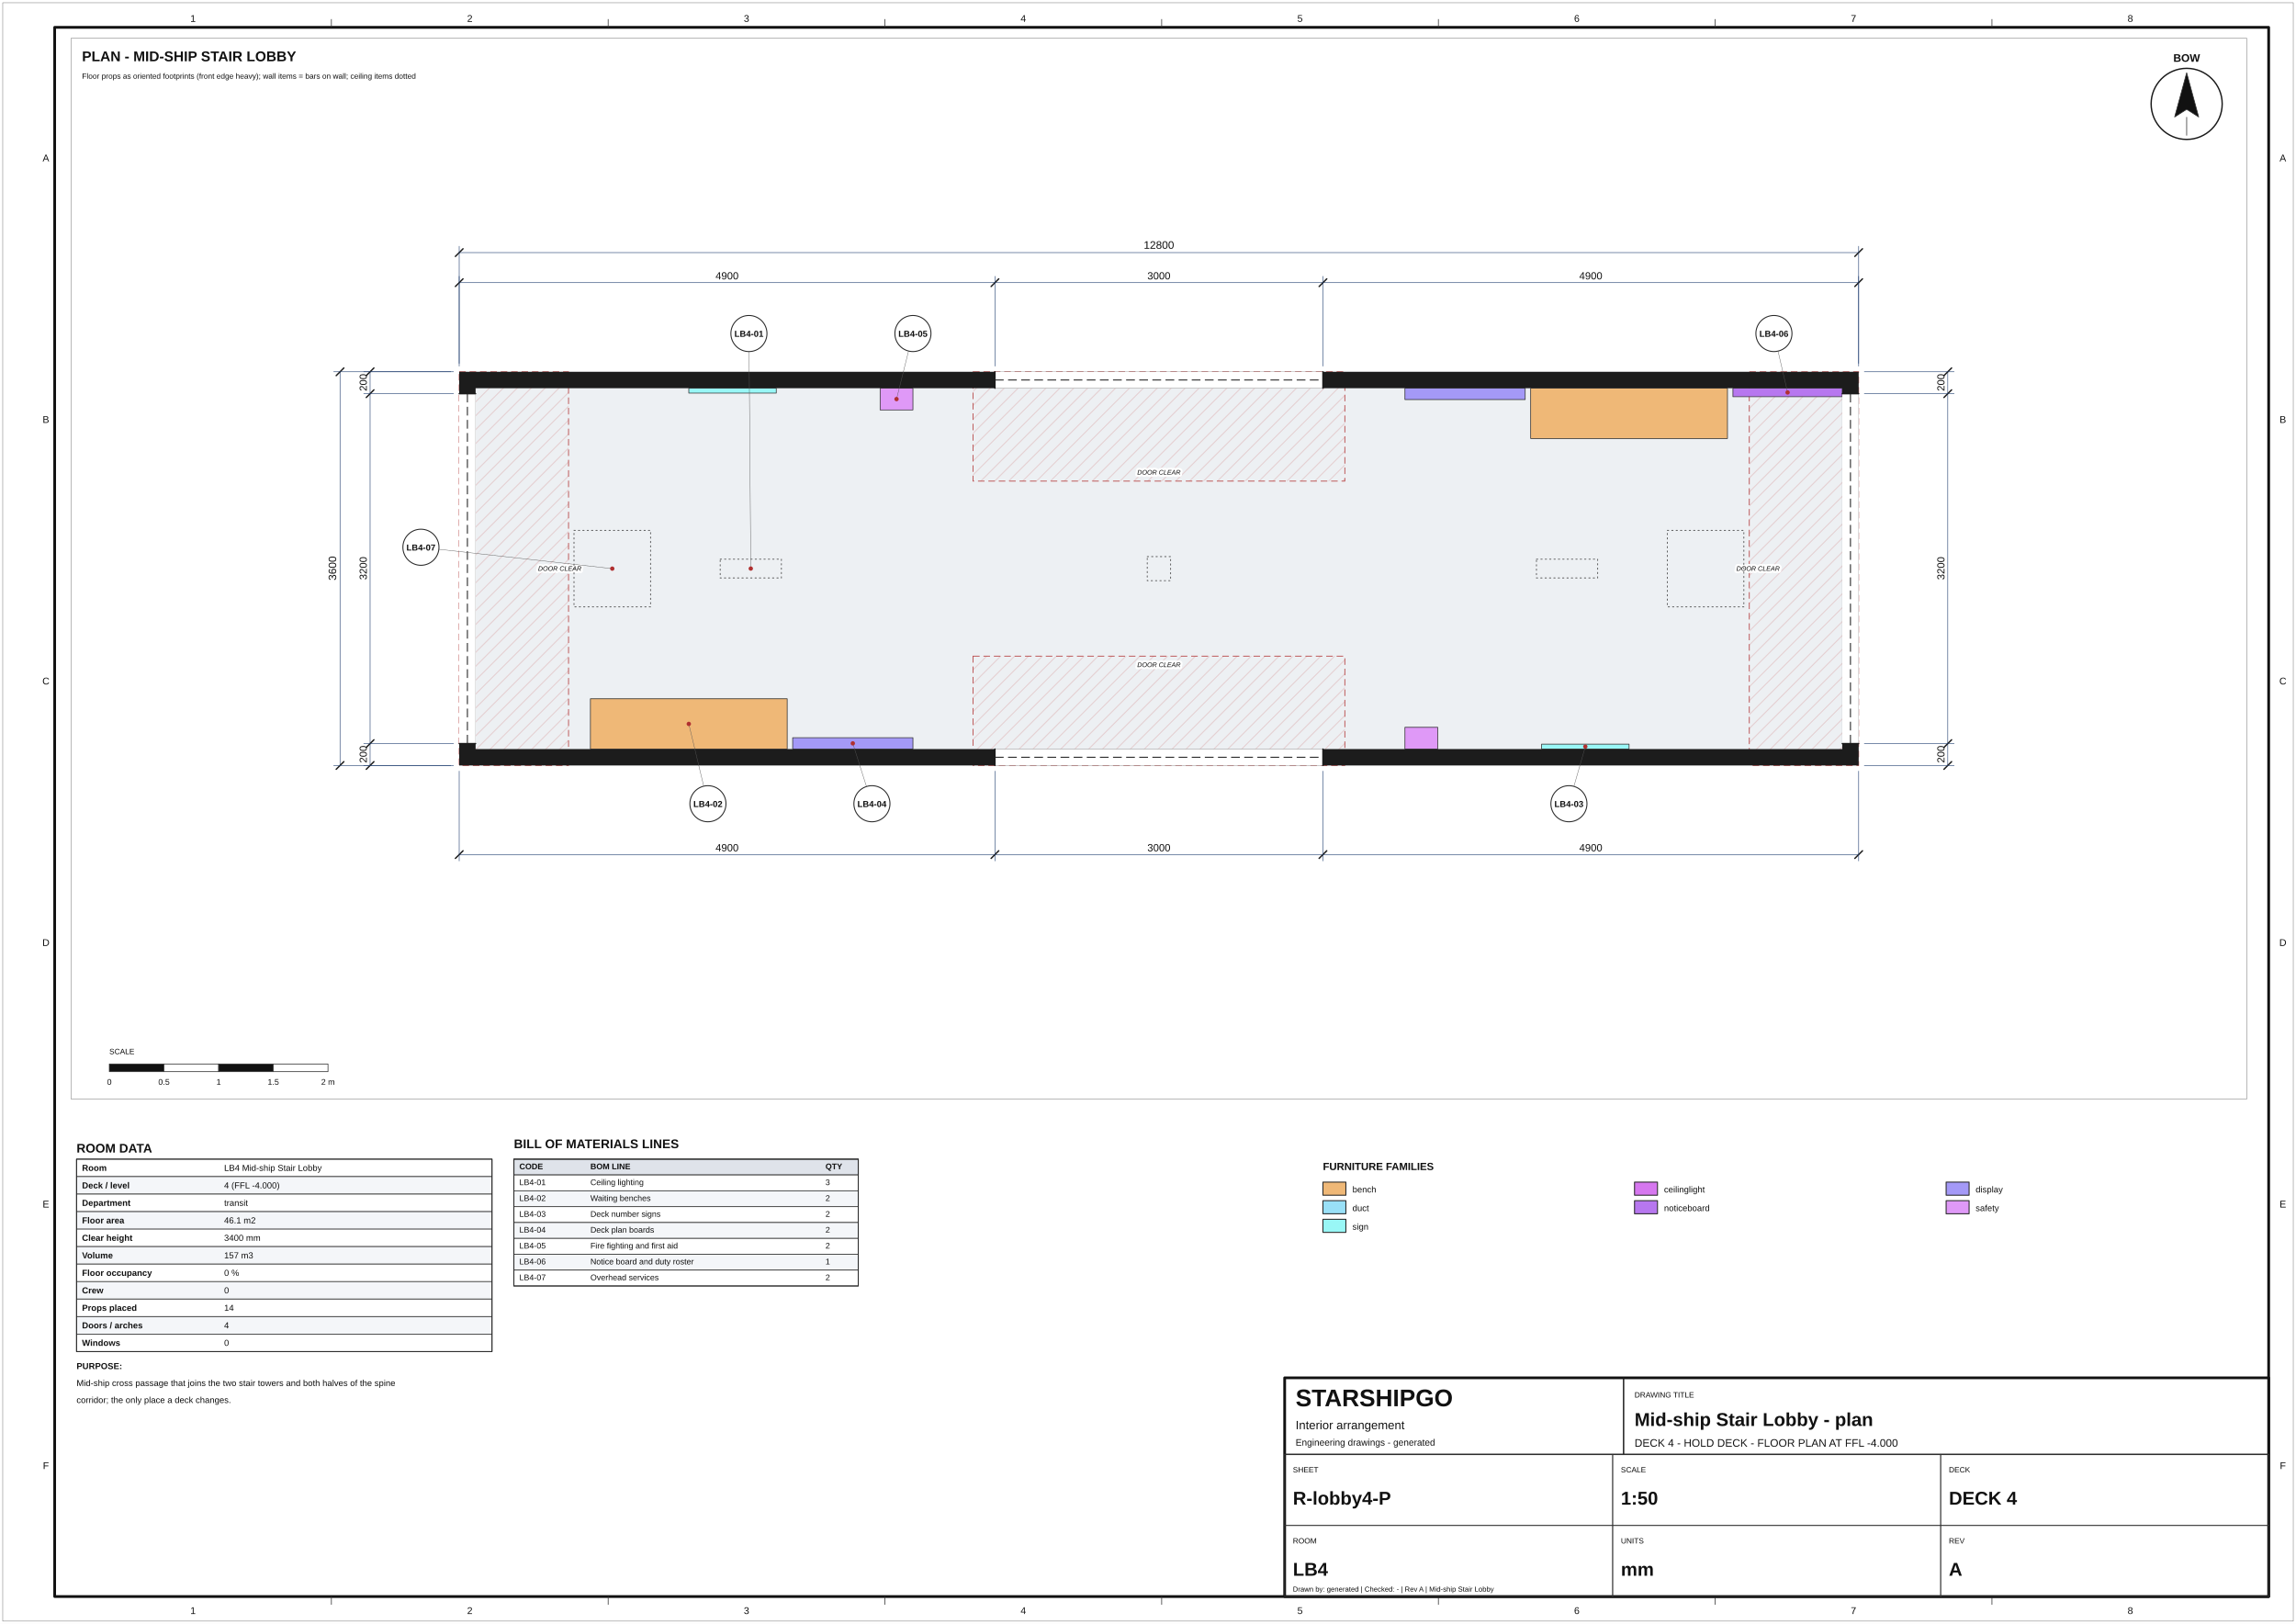
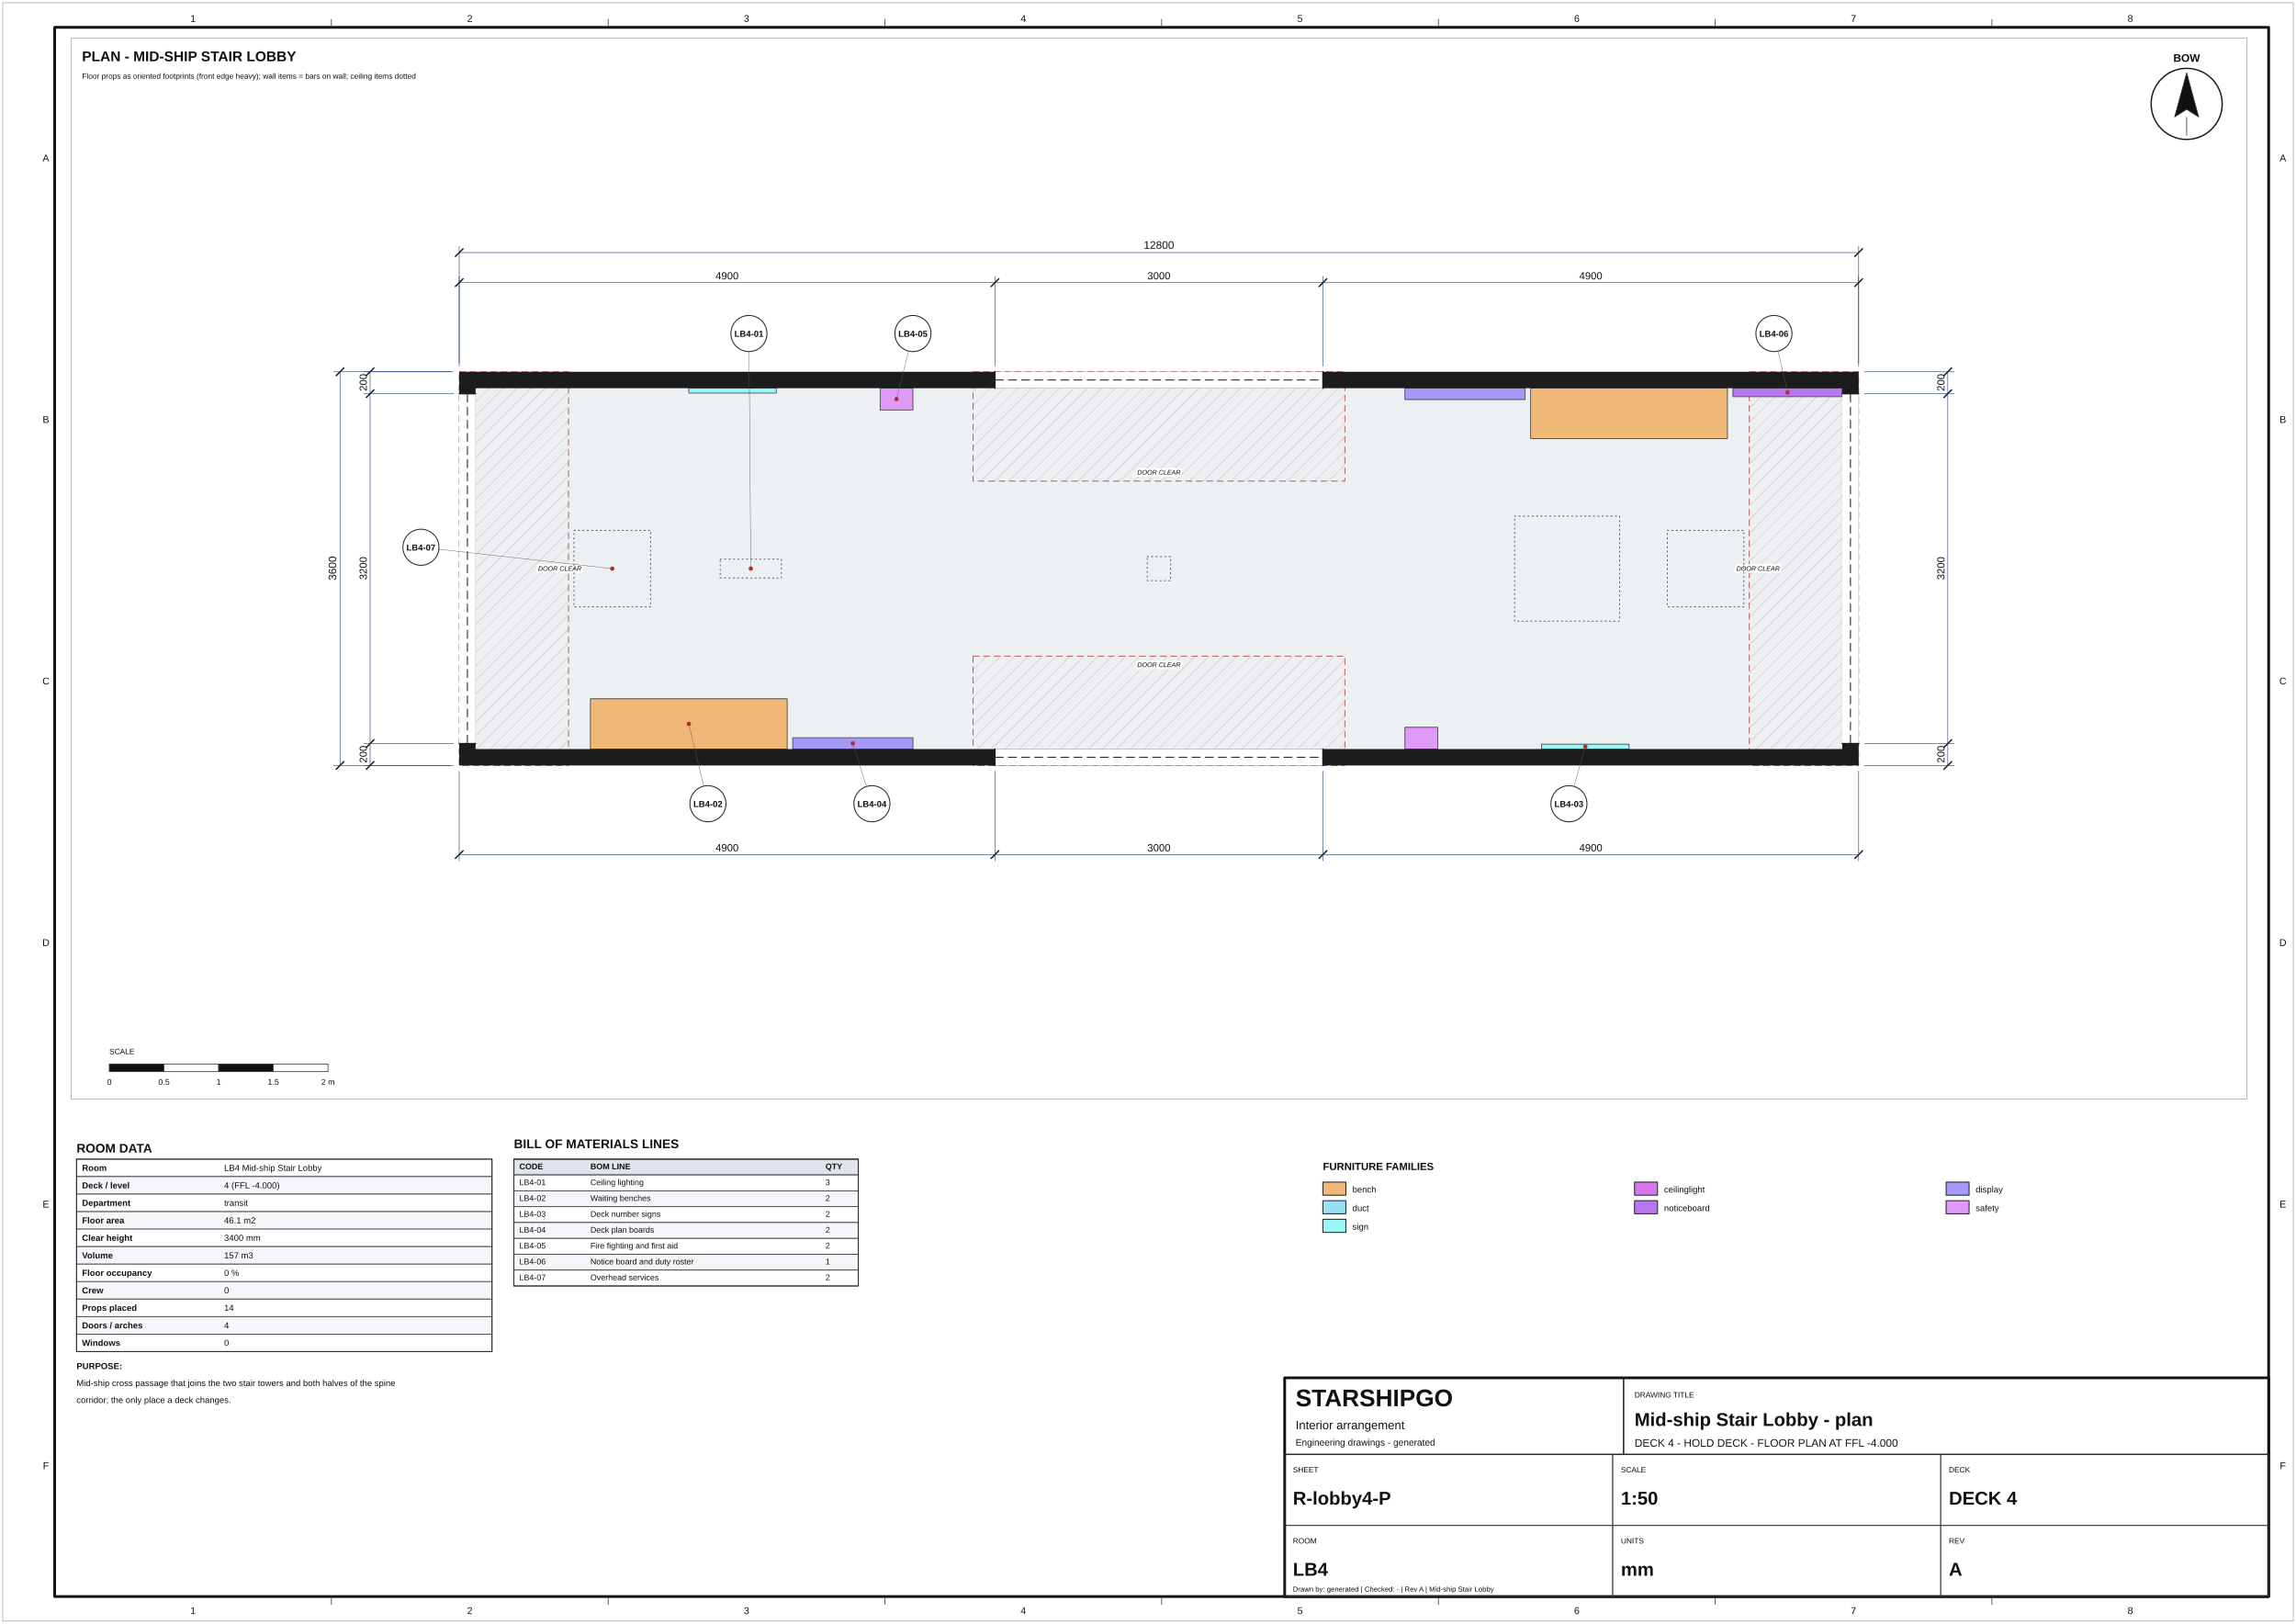
<svg xmlns="http://www.w3.org/2000/svg" width="420mm" height="297mm" viewBox="0 0 420 297">
  <style>
.t{font-family:Arial, Helvetica, 'DejaVu Sans', sans-serif;fill:#111}
.b{font-weight:bold}.i{font-style:italic}
.h{stroke:#111;stroke-width:.5;stroke-linejoin:round;stroke-linecap:round}
.m{stroke:#1a1a1a;stroke-width:.25;stroke-linejoin:round;stroke-linecap:round}
.n{stroke:#2a2a2a;stroke-width:.18;stroke-linejoin:round}
.f{stroke:#333;stroke-width:.13;stroke-linejoin:round}
.x{stroke:#555;stroke-width:.07}
.g{stroke:#9a9a9a;stroke-width:.1}
.gg{stroke:#c4c4c4;stroke-width:.08}
.d{stroke:#1d3c6e;stroke-width:.1}
.dsh{stroke:#222;stroke-width:.18;stroke-dasharray:1.6 .8}
.dot{stroke:#444;stroke-width:.14;stroke-dasharray:.25 .55;stroke-linecap:round}
.hid{stroke:#777;stroke-width:.12;stroke-dasharray:1 .7}
.cl{stroke:#b03030;stroke-width:.12;stroke-dasharray:5 1 1 1}
.cut{stroke:#b03030;stroke-width:.35;stroke-dasharray:6 1.2 1.2 1.2}
.red{stroke:#b03030;stroke-width:.13;stroke-dasharray:1.2 .7}
.none{stroke:none}
.halo{paint-order:stroke;stroke:#fff;stroke-width:.8;stroke-linejoin:round}
</style>
  <defs>
    <pattern id="hSlab" width="1.4" height="1.4" patternUnits="userSpaceOnUse" patternTransform="rotate(45)">
      <rect width="1.4" height="1.4" fill="#ececec" />
      <line x1="0" y1="0" x2="0" y2="1.4" stroke="#222" stroke-width=".13" />
    </pattern>
    <pattern id="hHull" width="1" height="1" patternUnits="userSpaceOnUse" patternTransform="rotate(45)">
      <rect width="1" height="1" fill="#c9d0da" />
      <line x1="0" y1="0" x2="0" y2="1" stroke="#111" stroke-width=".2" />
      <line x1="0" y1="0" x2="1" y2="0" stroke="#111" stroke-width=".1" />
    </pattern>
    <pattern id="hHole" width="1.6" height="1.6" patternUnits="userSpaceOnUse" patternTransform="rotate(-45)">
      <line x1="0" y1="0" x2="0" y2="1.6" stroke="#444" stroke-width=".12" />
    </pattern>
    <pattern id="hZone" width="1.8" height="1.8" patternUnits="userSpaceOnUse" patternTransform="rotate(45)">
      <line x1="0" y1="0" x2="0" y2="1.8" stroke="#d08080" stroke-width=".1" />
    </pattern>
    <pattern id="hPlen" width="1.6" height="1.6" patternUnits="userSpaceOnUse">
      <circle cx=".4" cy=".4" r=".12" fill="#888" />
      <circle cx="1.2" cy="1.2" r=".12" fill="#888" />
    </pattern>
    <pattern id="hGlass" width="2" height="2" patternUnits="userSpaceOnUse" patternTransform="rotate(45)">
      <rect width="2" height="2" fill="#d6ecf7" />
      <line x1="0" y1="0" x2="0" y2="2" stroke="#5a9abb" stroke-width=".08" />
    </pattern>
    <pattern id="hFloor" width="1.2" height="1.2" patternUnits="userSpaceOnUse" patternTransform="rotate(-45)">
      <rect width="1.2" height="1.2" fill="#f2f2f2" />
      <line x1="0" y1="0" x2="0" y2="1.2" stroke="#555" stroke-width=".1" />
    </pattern>
  </defs>
  <rect x="0" y="0" width="420" height="297" fill="#ffffff" />
  <rect x="13" y="7" width="398" height="194" class="x" fill="none" />
  <polygon points="84,68 340,68 340,140 84,140" class="none" fill="#edf0f3" />
  <polygon points="178,68 246,68 246,88 178,88" class="red" fill="url(#hZone)" />
  <text x="212" y="86.8" font-size="1.2" class="t i halo" text-anchor="middle" fill="#a04040">DOOR CLEAR</text>
  <polygon points="178,120 246,120 246,140 178,140" class="red" fill="url(#hZone)" />
  <text x="212" y="122" font-size="1.2" class="t i halo" text-anchor="middle" fill="#a04040">DOOR CLEAR</text>
  <polygon points="84,68 104,68 104,140 84,140" class="red" fill="url(#hZone)" />
  <text x="102.4" y="104.4" font-size="1.2" class="t i halo" text-anchor="middle" fill="#a04040">DOOR CLEAR</text>
  <polygon points="320,68 340,68 340,140 320,140" class="red" fill="url(#hZone)" />
  <text x="321.6" y="104.4" font-size="1.2" class="t i halo" text-anchor="middle" fill="#a04040">DOOR CLEAR</text>
  <polygon points="144,137 108,137 108,127.8 144,127.8" class="f" fill="#efb877" />
  <polygon points="280,71 316,71 316,80.2 280,80.2" class="f" fill="#efb877" />
  <polygon points="161,71 167,71 167,74.98 161,74.98" class="f" fill="#df99f7" />
  <polygon points="263,137 257,137 257,133.02 263,133.02" class="f" fill="#df99f7" />
  <polygon points="257,71 279,71 279,73.08 257,73.08" class="f" fill="#a499f7" />
  <polygon points="167,137 145,137 145,134.92 167,134.92" class="f" fill="#a499f7" />
  <polygon points="317,71 337,71 337,72.56 317,72.56" class="f" fill="#b777ef" />
  <polygon points="126,71 142,71 142,71.9 126,71.9" class="f" fill="#99f7f6" />
  <polygon points="298,137 282,137 282,136.1 298,136.1" class="f" fill="#99f7f6" />
  <polygon points="209.86,101.8 214.14,101.8 214.14,106.2 209.86,106.2" class="dot" fill="none" />
  <polygon points="131.74,102.28 142.94,102.28 142.94,105.7 131.74,105.7" class="dot" fill="none" />
-   <polygon points="281.06,102.28 292.26,102.28 292.26,105.7 281.06,105.7" class="dot" fill="none" />
+   <polygon points="277.06,94.4 296.26,94.4 296.26,113.6 277.06,113.6" class="dot" fill="none" />
  <polygon points="105,97 119,97 119,111 105,111" class="dot" fill="none" />
  <polygon points="305,97 319,97 319,111 305,111" class="dot" fill="none" />
  <path d="M84 68 L340 68 L340 140 L84 140Z M87 71 L337 71 L337 137 L87 137Z " class="none" fill="#1c1c1c" fill-rule="evenodd" />
  <polygon points="182,68 242,68 242,71 182,71" class="none" fill="#ffffff" />
  <line x1="182" y1="68" x2="182" y2="71" class="m" />
  <line x1="242" y1="68" x2="242" y2="71" class="m" />
  <line x1="182" y1="69.5" x2="242" y2="69.5" class="dsh" />
  <polygon points="182,140 242,140 242,137 182,137" class="none" fill="#ffffff" />
  <line x1="182" y1="140" x2="182" y2="137" class="m" />
  <line x1="242" y1="140" x2="242" y2="137" class="m" />
  <line x1="182" y1="138.5" x2="242" y2="138.5" class="dsh" />
  <polygon points="84,72 84,136 87,136 87,72" class="none" fill="#ffffff" />
  <line x1="84" y1="72" x2="87" y2="72" class="m" />
  <line x1="84" y1="136" x2="87" y2="136" class="m" />
  <line x1="85.5" y1="72" x2="85.5" y2="136" class="dsh" />
  <polygon points="340,72 340,136 337,136 337,72" class="none" fill="#ffffff" />
  <line x1="340" y1="72" x2="337" y2="72" class="m" />
  <line x1="340" y1="136" x2="337" y2="136" class="m" />
  <line x1="338.5" y1="72" x2="338.5" y2="136" class="dsh" />
  <line x1="137.03" y1="64.3" x2="137.34" y2="103.99" class="x" />
  <circle cx="137.34" cy="103.99" r="0.4" class="none" fill="#b03030" />
  <line x1="128.73" y1="143.79" x2="126" y2="132.4" class="x" />
  <circle cx="126" cy="132.4" r="0.4" class="none" fill="#b03030" />
  <line x1="287.91" y1="143.83" x2="290" y2="136.55" class="x" />
  <circle cx="290" cy="136.55" r="0.4" class="none" fill="#b03030" />
  <line x1="158.5" y1="143.85" x2="156" y2="135.96" class="x" />
  <circle cx="156" cy="135.96" r="0.4" class="none" fill="#b03030" />
  <line x1="166.2" y1="64.2" x2="164" y2="72.99" class="x" />
  <circle cx="164" cy="72.99" r="0.4" class="none" fill="#b03030" />
  <line x1="325.25" y1="64.21" x2="327" y2="71.78" class="x" />
  <circle cx="327" cy="71.78" r="0.4" class="none" fill="#b03030" />
  <line x1="80.28" y1="100.46" x2="112" y2="104" class="x" />
  <circle cx="112" cy="104" r="0.4" class="none" fill="#b03030" />
  <circle cx="137" cy="61" r="3.3" class="n" fill="#fff" />
  <text x="137" y="61.6" font-size="1.6" class="t b" text-anchor="middle">LB4-01</text>
  <circle cx="129.5" cy="147" r="3.3" class="n" fill="#fff" />
  <text x="129.5" y="147.6" font-size="1.6" class="t b" text-anchor="middle">LB4-02</text>
  <circle cx="287" cy="147" r="3.3" class="n" fill="#fff" />
  <text x="287" y="147.6" font-size="1.6" class="t b" text-anchor="middle">LB4-03</text>
  <circle cx="159.5" cy="147" r="3.3" class="n" fill="#fff" />
  <text x="159.5" y="147.6" font-size="1.6" class="t b" text-anchor="middle">LB4-04</text>
  <circle cx="167" cy="61" r="3.3" class="n" fill="#fff" />
  <text x="167" y="61.6" font-size="1.6" class="t b" text-anchor="middle">LB4-05</text>
  <circle cx="324.5" cy="61" r="3.3" class="n" fill="#fff" />
  <text x="324.5" y="61.6" font-size="1.6" class="t b" text-anchor="middle">LB4-06</text>
  <circle cx="77" cy="100.09" r="3.3" class="n" fill="#fff" />
  <text x="77" y="100.69" font-size="1.6" class="t b" text-anchor="middle">LB4-07</text>
  <line x1="84" y1="46.2" x2="340" y2="46.2" class="d" />
  <line x1="83.3" y1="46.9" x2="84.7" y2="45.5" class="m" />
  <line x1="339.3" y1="46.9" x2="340.7" y2="45.5" class="m" />
  <line x1="84" y1="66.5" x2="84" y2="45" class="d" />
  <line x1="340" y1="66.5" x2="340" y2="45" class="d" />
  <text x="212" y="45.5" font-size="2" class="t" text-anchor="middle">12800</text>
  <line x1="62.2" y1="68" x2="62.2" y2="140" class="d" />
  <line x1="61.5" y1="68.7" x2="62.9" y2="67.3" class="m" />
  <line x1="61.5" y1="140.7" x2="62.9" y2="139.3" class="m" />
  <line x1="82.5" y1="68" x2="61" y2="68" class="d" />
  <line x1="82.5" y1="140" x2="61" y2="140" class="d" />
  <text x="61.5" y="106.16" font-size="2" class="t" transform="rotate(-90 61.5 106.16)">3600</text>
  <line x1="84" y1="51.7" x2="340" y2="51.7" class="d" />
  <line x1="83.3" y1="52.4" x2="84.7" y2="51" class="m" />
  <line x1="84" y1="67" x2="84" y2="50.5" class="d" />
  <line x1="181.3" y1="52.4" x2="182.7" y2="51" class="m" />
  <line x1="182" y1="67" x2="182" y2="50.5" class="d" />
  <line x1="241.3" y1="52.4" x2="242.7" y2="51" class="m" />
  <line x1="242" y1="67" x2="242" y2="50.5" class="d" />
  <line x1="339.3" y1="52.4" x2="340.7" y2="51" class="m" />
  <line x1="340" y1="67" x2="340" y2="50.5" class="d" />
  <text x="133" y="51.1" font-size="1.9" class="t" text-anchor="middle">4900</text>
  <text x="212" y="51.1" font-size="1.9" class="t" text-anchor="middle">3000</text>
  <text x="291" y="51.1" font-size="1.9" class="t" text-anchor="middle">4900</text>
  <line x1="84" y1="156.3" x2="340" y2="156.3" class="d" />
  <line x1="83.3" y1="157" x2="84.7" y2="155.6" class="m" />
  <line x1="84" y1="141" x2="84" y2="157.5" class="d" />
  <line x1="181.3" y1="157" x2="182.7" y2="155.6" class="m" />
  <line x1="182" y1="141" x2="182" y2="157.5" class="d" />
  <line x1="241.3" y1="157" x2="242.7" y2="155.6" class="m" />
  <line x1="242" y1="141" x2="242" y2="157.5" class="d" />
  <line x1="339.3" y1="157" x2="340.7" y2="155.6" class="m" />
  <line x1="340" y1="141" x2="340" y2="157.5" class="d" />
  <text x="133" y="155.7" font-size="1.9" class="t" text-anchor="middle">4900</text>
  <text x="212" y="155.7" font-size="1.9" class="t" text-anchor="middle">3000</text>
  <text x="291" y="155.7" font-size="1.9" class="t" text-anchor="middle">4900</text>
  <line x1="356.3" y1="68" x2="356.3" y2="140" class="d" />
  <line x1="355.6" y1="68.7" x2="357" y2="67.3" class="m" />
  <line x1="341" y1="68" x2="357.5" y2="68" class="d" />
  <line x1="355.6" y1="72.7" x2="357" y2="71.3" class="m" />
  <line x1="341" y1="72" x2="357.5" y2="72" class="d" />
  <line x1="355.6" y1="136.7" x2="357" y2="135.3" class="m" />
  <line x1="341" y1="136" x2="357.5" y2="136" class="d" />
  <line x1="355.6" y1="140.7" x2="357" y2="139.3" class="m" />
  <line x1="341" y1="140" x2="357.5" y2="140" class="d" />
  <text x="355.7" y="71.54" font-size="1.9" class="t" transform="rotate(-90 355.7 71.54)">200</text>
  <text x="355.7" y="106.05" font-size="1.9" class="t" transform="rotate(-90 355.7 106.05)">3200</text>
  <text x="355.7" y="139.54" font-size="1.9" class="t" transform="rotate(-90 355.7 139.54)">200</text>
  <line x1="67.7" y1="68" x2="67.7" y2="140" class="d" />
  <line x1="67" y1="68.7" x2="68.4" y2="67.3" class="m" />
  <line x1="83" y1="68" x2="66.5" y2="68" class="d" />
  <line x1="67" y1="72.7" x2="68.4" y2="71.3" class="m" />
  <line x1="83" y1="72" x2="66.5" y2="72" class="d" />
  <line x1="67" y1="136.7" x2="68.4" y2="135.3" class="m" />
  <line x1="83" y1="136" x2="66.5" y2="136" class="d" />
  <line x1="67" y1="140.7" x2="68.4" y2="139.3" class="m" />
  <line x1="83" y1="140" x2="66.5" y2="140" class="d" />
  <text x="67.1" y="71.54" font-size="1.9" class="t" transform="rotate(-90 67.1 71.54)">200</text>
  <text x="67.1" y="106.05" font-size="1.9" class="t" transform="rotate(-90 67.1 106.05)">3200</text>
  <text x="67.1" y="139.54" font-size="1.9" class="t" transform="rotate(-90 67.1 139.54)">200</text>
  <circle cx="400" cy="19" r="6.5" class="m" fill="#fff" />
  <polygon points="400,13.3 402.2,21.4 400,20 397.8,21.4" class="f" fill="#111" />
  <line x1="400" y1="21.4" x2="400" y2="24.8" class="f" />
  <text x="400" y="11.3" font-size="2" class="t b" text-anchor="middle">BOW</text>
  <text x="20" y="192.8" font-size="1.4" class="t" fill="#666">SCALE</text>
  <rect x="20" y="194.6" width="10" height="1.4" class="f" fill="#111" />
  <rect x="30" y="194.6" width="10" height="1.4" class="f" fill="#fff" />
  <rect x="40" y="194.6" width="10" height="1.4" class="f" fill="#111" />
  <rect x="50" y="194.6" width="10" height="1.4" class="f" fill="#fff" />
  <text x="20" y="198.4" font-size="1.5" class="t" text-anchor="middle">0</text>
  <text x="30" y="198.4" font-size="1.5" class="t" text-anchor="middle">0.5</text>
  <text x="40" y="198.4" font-size="1.5" class="t" text-anchor="middle">1</text>
  <text x="50" y="198.4" font-size="1.5" class="t" text-anchor="middle">1.5</text>
  <text x="60" y="198.4" font-size="1.5" class="t" text-anchor="middle">2 m</text>
  <text x="14" y="210.8" font-size="2.3" class="t b">ROOM DATA</text>
  <rect x="14" y="212" width="76" height="3.2" class="f" fill="#ffffff" />
  <text x="15" y="214.15" font-size="1.6" class="t b">Room</text>
  <text x="41" y="214.15" font-size="1.6" class="t">LB4  Mid-ship Stair Lobby</text>
  <rect x="14" y="215.2" width="76" height="3.2" class="f" fill="#f4f6f9" />
  <text x="15" y="217.35" font-size="1.6" class="t b">Deck / level</text>
  <text x="41" y="217.35" font-size="1.6" class="t">4  (FFL -4.000)</text>
  <rect x="14" y="218.4" width="76" height="3.2" class="f" fill="#ffffff" />
  <text x="15" y="220.55" font-size="1.6" class="t b">Department</text>
  <text x="41" y="220.55" font-size="1.6" class="t">transit</text>
  <rect x="14" y="221.6" width="76" height="3.2" class="f" fill="#f4f6f9" />
  <text x="15" y="223.75" font-size="1.6" class="t b">Floor area</text>
  <text x="41" y="223.75" font-size="1.6" class="t">46.1 m2</text>
  <rect x="14" y="224.8" width="76" height="3.2" class="f" fill="#ffffff" />
  <text x="15" y="226.95" font-size="1.6" class="t b">Clear height</text>
  <text x="41" y="226.95" font-size="1.6" class="t">3400 mm</text>
  <rect x="14" y="228" width="76" height="3.2" class="f" fill="#f4f6f9" />
  <text x="15" y="230.15" font-size="1.6" class="t b">Volume</text>
  <text x="41" y="230.15" font-size="1.6" class="t">157 m3</text>
  <rect x="14" y="231.2" width="76" height="3.2" class="f" fill="#ffffff" />
  <text x="15" y="233.35" font-size="1.6" class="t b">Floor occupancy</text>
  <text x="41" y="233.35" font-size="1.6" class="t">0 %</text>
  <rect x="14" y="234.4" width="76" height="3.2" class="f" fill="#f4f6f9" />
  <text x="15" y="236.55" font-size="1.6" class="t b">Crew</text>
  <text x="41" y="236.55" font-size="1.6" class="t">0</text>
  <rect x="14" y="237.6" width="76" height="3.2" class="f" fill="#ffffff" />
  <text x="15" y="239.75" font-size="1.6" class="t b">Props placed</text>
  <text x="41" y="239.75" font-size="1.6" class="t">14</text>
  <rect x="14" y="240.8" width="76" height="3.2" class="f" fill="#f4f6f9" />
  <text x="15" y="242.95" font-size="1.6" class="t b">Doors / arches</text>
  <text x="41" y="242.95" font-size="1.6" class="t">4</text>
  <rect x="14" y="244" width="76" height="3.2" class="f" fill="#ffffff" />
  <text x="15" y="246.15" font-size="1.6" class="t b">Windows</text>
  <text x="41" y="246.15" font-size="1.6" class="t">0</text>
  <rect x="14" y="212" width="76" height="35.2" class="n" fill="none" />
  <text x="14" y="250.4" font-size="1.6" class="t b">PURPOSE:</text>
  <text x="14" y="253.5" font-size="1.6" class="t">Mid-ship cross passage that joins the two stair towers and both halves of the spine</text>
  <text x="14" y="256.6" font-size="1.6" class="t">corridor; the only place a deck changes.</text>
  <text x="94" y="210" font-size="2.3" class="t b">BILL OF MATERIALS LINES</text>
  <rect x="94" y="212" width="63" height="2.9" class="n" fill="#dfe3ea" />
  <text x="95" y="213.85" font-size="1.5" class="t b">CODE</text>
  <text x="108" y="213.85" font-size="1.5" class="t b">BOM LINE</text>
  <text x="151" y="213.85" font-size="1.5" class="t b">QTY</text>
  <rect x="94" y="214.9" width="63" height="2.9" class="f" fill="#ffffff" />
  <text x="95" y="216.75" font-size="1.5" class="t">LB4-01</text>
  <text x="108" y="216.75" font-size="1.5" class="t">Ceiling lighting</text>
  <text x="151" y="216.75" font-size="1.5" class="t">3</text>
  <rect x="94" y="217.8" width="63" height="2.9" class="f" fill="#f4f6f9" />
  <text x="95" y="219.65" font-size="1.5" class="t">LB4-02</text>
  <text x="108" y="219.65" font-size="1.5" class="t">Waiting benches</text>
  <text x="151" y="219.65" font-size="1.5" class="t">2</text>
  <rect x="94" y="220.7" width="63" height="2.9" class="f" fill="#ffffff" />
  <text x="95" y="222.55" font-size="1.5" class="t">LB4-03</text>
  <text x="108" y="222.55" font-size="1.5" class="t">Deck number signs</text>
  <text x="151" y="222.55" font-size="1.5" class="t">2</text>
  <rect x="94" y="223.6" width="63" height="2.9" class="f" fill="#f4f6f9" />
  <text x="95" y="225.45" font-size="1.5" class="t">LB4-04</text>
  <text x="108" y="225.45" font-size="1.5" class="t">Deck plan boards</text>
  <text x="151" y="225.45" font-size="1.5" class="t">2</text>
  <rect x="94" y="226.5" width="63" height="2.9" class="f" fill="#ffffff" />
  <text x="95" y="228.35" font-size="1.5" class="t">LB4-05</text>
  <text x="108" y="228.35" font-size="1.5" class="t">Fire fighting and first aid</text>
  <text x="151" y="228.35" font-size="1.5" class="t">2</text>
  <rect x="94" y="229.4" width="63" height="2.9" class="f" fill="#f4f6f9" />
  <text x="95" y="231.25" font-size="1.5" class="t">LB4-06</text>
  <text x="108" y="231.25" font-size="1.5" class="t">Notice board and duty roster</text>
  <text x="151" y="231.25" font-size="1.5" class="t">1</text>
  <rect x="94" y="232.3" width="63" height="2.9" class="f" fill="#ffffff" />
  <text x="95" y="234.15" font-size="1.5" class="t">LB4-07</text>
  <text x="108" y="234.15" font-size="1.5" class="t">Overhead services</text>
  <text x="151" y="234.15" font-size="1.5" class="t">2</text>
  <rect x="94" y="212" width="63" height="23.2" class="n" fill="none" />
  <text x="242" y="214" font-size="1.9" class="t b">FURNITURE FAMILIES</text>
  <rect x="242" y="216.2" width="4.2" height="2.4" class="n" fill="#efb877" />
  <text x="247.4" y="218.1" font-size="1.6" class="t">bench</text>
  <rect x="299" y="216.2" width="4.2" height="2.4" class="n" fill="#d677ef" />
  <text x="304.4" y="218.1" font-size="1.6" class="t">ceilinglight</text>
  <rect x="356" y="216.2" width="4.2" height="2.4" class="n" fill="#a499f7" />
  <text x="361.4" y="218.1" font-size="1.6" class="t">display</text>
  <rect x="242" y="219.6" width="4.2" height="2.4" class="n" fill="#99e0f7" />
  <text x="247.4" y="221.5" font-size="1.6" class="t">duct</text>
  <rect x="299" y="219.6" width="4.2" height="2.4" class="n" fill="#b777ef" />
  <text x="304.4" y="221.5" font-size="1.6" class="t">noticeboard</text>
  <rect x="356" y="219.6" width="4.2" height="2.4" class="n" fill="#df99f7" />
  <text x="361.4" y="221.5" font-size="1.6" class="t">safety</text>
  <rect x="242" y="223" width="4.2" height="2.4" class="n" fill="#99f7f6" />
  <text x="247.4" y="224.9" font-size="1.6" class="t">sign</text>
  <text x="15" y="11.2" font-size="2.6" class="t b">PLAN - MID-SHIP STAIR LOBBY</text>
  <text x="15" y="14.4" font-size="1.4" class="t" fill="#555">Floor props as oriented footprints (front edge heavy); wall items = bars on wall; ceiling items dotted</text>
  <rect x="0.5" y="0.5" width="419" height="296" class="x" fill="none" />
  <rect x="10" y="5" width="405" height="287" class="h" fill="none" />
  <text x="35.31" y="4" font-size="1.8" class="t" text-anchor="middle">1</text>
  <text x="35.31" y="295.2" font-size="1.8" class="t" text-anchor="middle">1</text>
  <text x="85.94" y="4" font-size="1.8" class="t" text-anchor="middle">2</text>
  <text x="85.94" y="295.2" font-size="1.8" class="t" text-anchor="middle">2</text>
  <line x1="60.62" y1="3.5" x2="60.62" y2="5" class="f" />
  <line x1="60.62" y1="292" x2="60.62" y2="293.5" class="f" />
  <text x="136.56" y="4" font-size="1.8" class="t" text-anchor="middle">3</text>
  <text x="136.56" y="295.2" font-size="1.8" class="t" text-anchor="middle">3</text>
  <line x1="111.25" y1="3.5" x2="111.25" y2="5" class="f" />
  <line x1="111.25" y1="292" x2="111.25" y2="293.5" class="f" />
  <text x="187.19" y="4" font-size="1.8" class="t" text-anchor="middle">4</text>
  <text x="187.19" y="295.2" font-size="1.8" class="t" text-anchor="middle">4</text>
  <line x1="161.88" y1="3.5" x2="161.88" y2="5" class="f" />
  <line x1="161.88" y1="292" x2="161.88" y2="293.5" class="f" />
  <text x="237.81" y="4" font-size="1.8" class="t" text-anchor="middle">5</text>
  <text x="237.81" y="295.2" font-size="1.8" class="t" text-anchor="middle">5</text>
  <line x1="212.5" y1="3.5" x2="212.5" y2="5" class="f" />
  <line x1="212.5" y1="292" x2="212.5" y2="293.5" class="f" />
  <text x="288.44" y="4" font-size="1.8" class="t" text-anchor="middle">6</text>
  <text x="288.44" y="295.2" font-size="1.8" class="t" text-anchor="middle">6</text>
  <line x1="263.12" y1="3.5" x2="263.12" y2="5" class="f" />
  <line x1="263.12" y1="292" x2="263.12" y2="293.5" class="f" />
  <text x="339.06" y="4" font-size="1.8" class="t" text-anchor="middle">7</text>
  <text x="339.06" y="295.2" font-size="1.8" class="t" text-anchor="middle">7</text>
  <line x1="313.75" y1="3.5" x2="313.75" y2="5" class="f" />
  <line x1="313.75" y1="292" x2="313.75" y2="293.5" class="f" />
  <text x="389.69" y="4" font-size="1.8" class="t" text-anchor="middle">8</text>
  <text x="389.69" y="295.2" font-size="1.8" class="t" text-anchor="middle">8</text>
  <line x1="364.38" y1="3.5" x2="364.38" y2="5" class="f" />
  <line x1="364.38" y1="292" x2="364.38" y2="293.5" class="f" />
  <text x="8.4" y="29.52" font-size="1.8" class="t" text-anchor="middle">A</text>
  <text x="417.6" y="29.52" font-size="1.8" class="t" text-anchor="middle">A</text>
  <text x="8.4" y="77.35" font-size="1.8" class="t" text-anchor="middle">B</text>
  <text x="417.6" y="77.35" font-size="1.8" class="t" text-anchor="middle">B</text>
  <text x="8.4" y="125.18" font-size="1.8" class="t" text-anchor="middle">C</text>
  <text x="417.6" y="125.18" font-size="1.8" class="t" text-anchor="middle">C</text>
  <text x="8.4" y="173.02" font-size="1.8" class="t" text-anchor="middle">D</text>
  <text x="417.6" y="173.02" font-size="1.8" class="t" text-anchor="middle">D</text>
  <text x="8.4" y="220.85" font-size="1.8" class="t" text-anchor="middle">E</text>
  <text x="417.6" y="220.85" font-size="1.8" class="t" text-anchor="middle">E</text>
  <text x="8.4" y="268.68" font-size="1.8" class="t" text-anchor="middle">F</text>
  <text x="417.6" y="268.68" font-size="1.8" class="t" text-anchor="middle">F</text>
  <rect x="235" y="252" width="180" height="40" class="h" fill="#ffffff" />
  <line x1="235" y1="266" x2="415" y2="266" class="m" />
  <line x1="297" y1="252" x2="297" y2="266" class="m" />
  <text x="237" y="257.2" font-size="4.4" class="t b">STARSHIPGO</text>
  <text x="237" y="261.4" font-size="2.2" class="t">Interior arrangement</text>
  <text x="237" y="264.4" font-size="1.7" class="t" fill="#444">Engineering drawings - generated</text>
  <text x="299" y="255.6" font-size="1.4" class="t" fill="#666">DRAWING TITLE</text>
  <text x="299" y="260.8" font-size="3.4" class="t b">Mid-ship Stair Lobby - plan</text>
  <text x="299" y="264.6" font-size="2" class="t">DECK 4 - HOLD DECK  -  FLOOR PLAN AT FFL -4.000</text>
  <rect x="235" y="266" width="60" height="13" class="f" fill="none" />
  <text x="236.5" y="269.3" font-size="1.4" class="t" fill="#666">SHEET</text>
  <text x="236.5" y="275.2" font-size="3.4" class="t b">R-lobby4-P</text>
  <rect x="295" y="266" width="60" height="13" class="f" fill="none" />
  <text x="296.5" y="269.3" font-size="1.4" class="t" fill="#666">SCALE</text>
  <text x="296.5" y="275.2" font-size="3.4" class="t b">1:50</text>
  <rect x="355" y="266" width="60" height="13" class="f" fill="none" />
  <text x="356.5" y="269.3" font-size="1.4" class="t" fill="#666">DECK</text>
  <text x="356.5" y="275.2" font-size="3.4" class="t b">DECK 4</text>
  <rect x="235" y="279" width="60" height="13" class="f" fill="none" />
  <text x="236.5" y="282.3" font-size="1.4" class="t" fill="#666">ROOM</text>
  <text x="236.5" y="288.2" font-size="3.4" class="t b">LB4</text>
  <rect x="295" y="279" width="60" height="13" class="f" fill="none" />
  <text x="296.5" y="282.3" font-size="1.4" class="t" fill="#666">UNITS</text>
  <text x="296.5" y="288.2" font-size="3.4" class="t b">mm</text>
  <rect x="355" y="279" width="60" height="13" class="f" fill="none" />
  <text x="356.5" y="282.3" font-size="1.4" class="t" fill="#666">REV</text>
  <text x="356.5" y="288.2" font-size="3.4" class="t b">A</text>
  <text x="236.5" y="291.1" font-size="1.3" class="t" fill="#555">Drawn by: generated   |   Checked: -   |   Rev A   |   Mid-ship Stair Lobby</text>
</svg>
